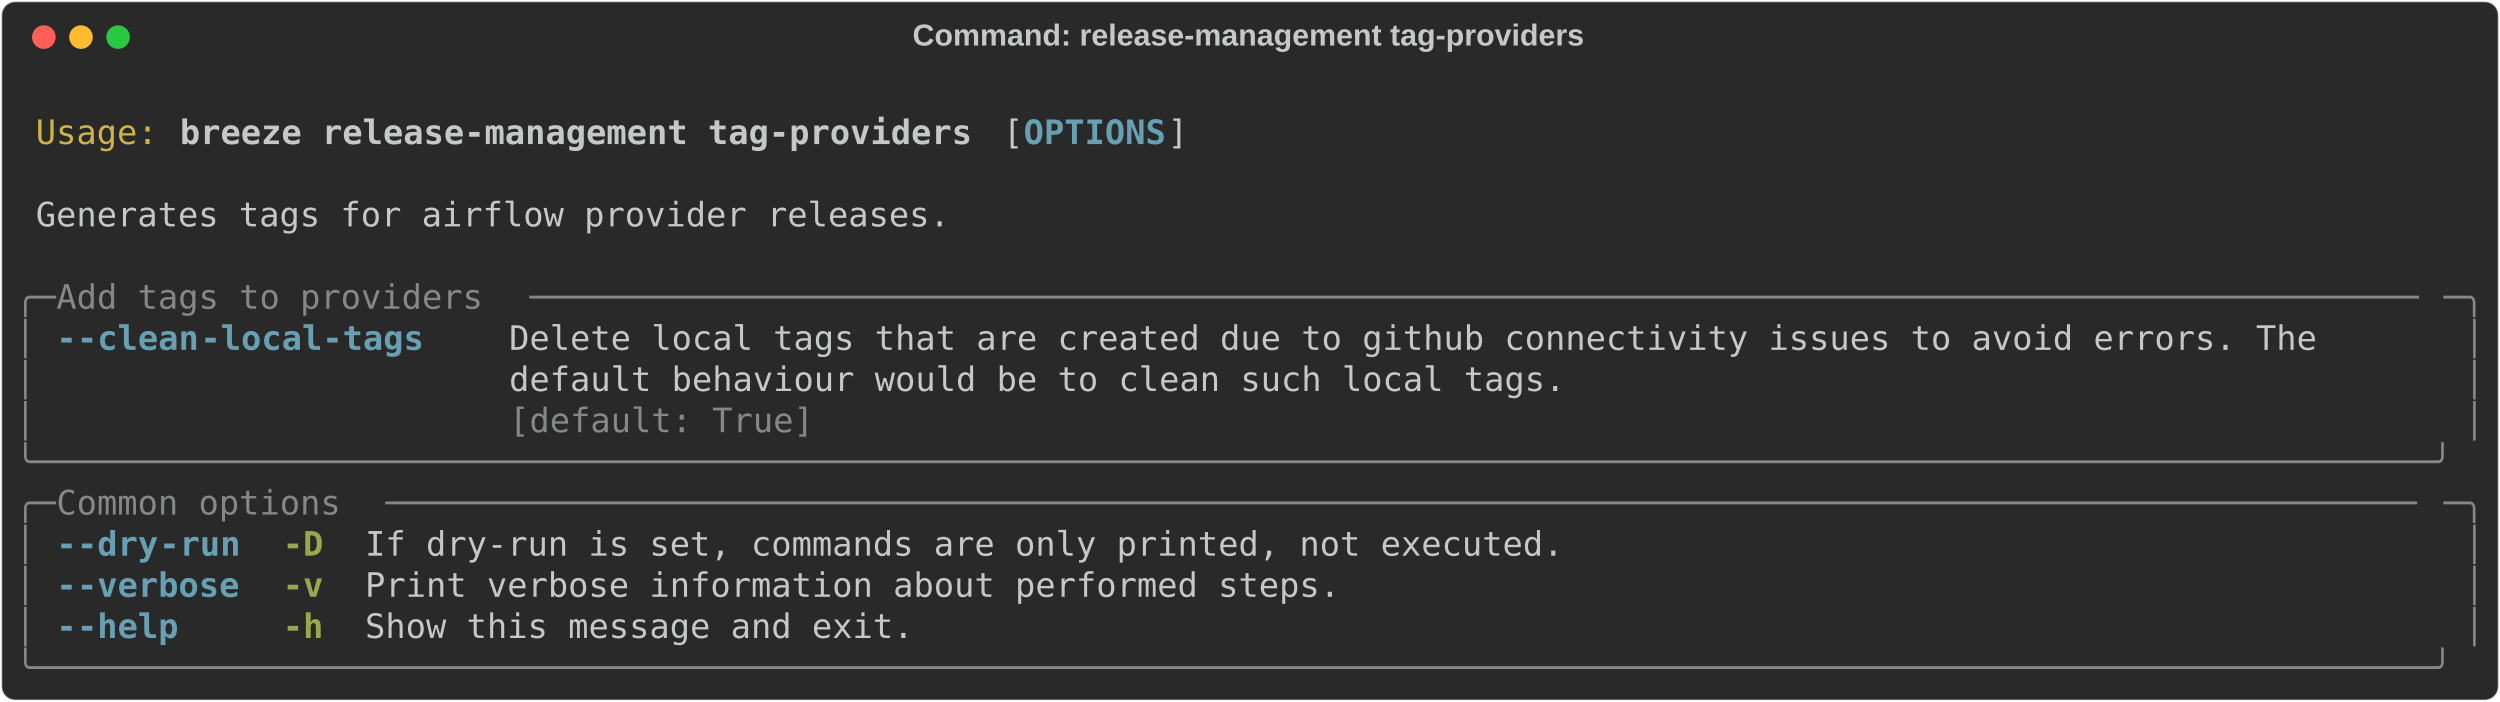
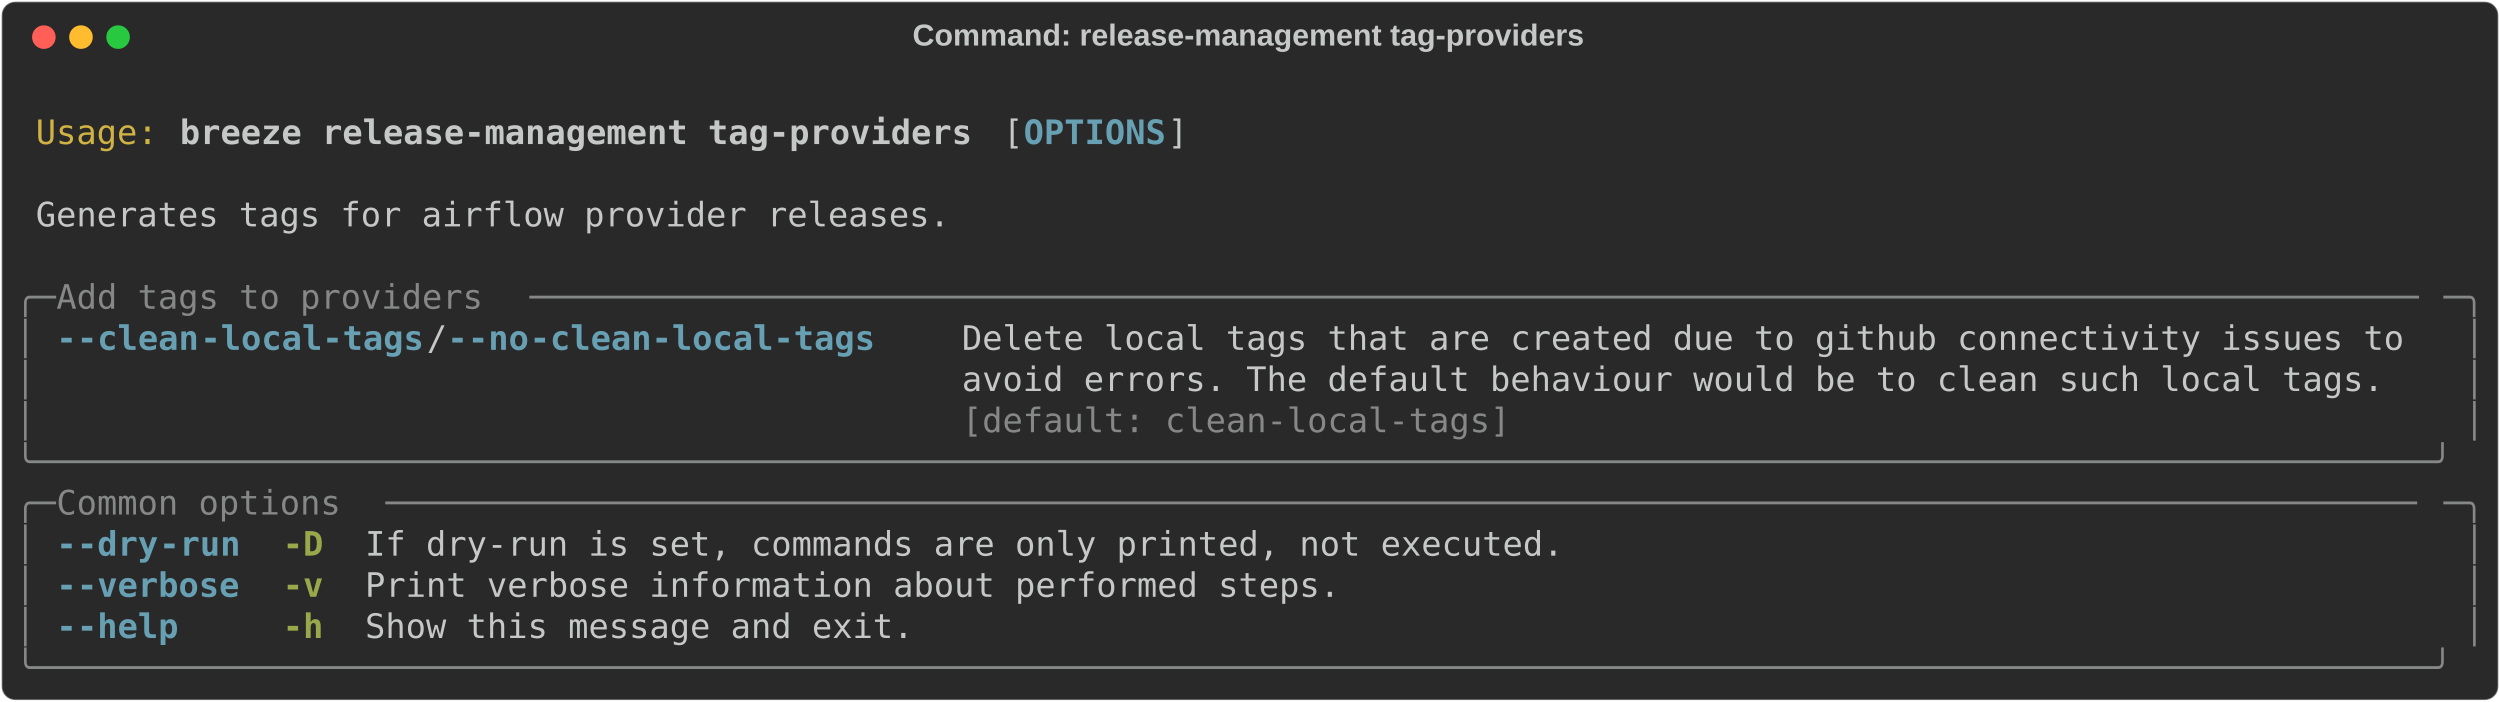
<svg xmlns="http://www.w3.org/2000/svg" class="rich-terminal" viewBox="0 0 1482 416.0">
  <style>

    @font-face {
        font-family: "Fira Code";
        src: local("FiraCode-Regular"),
                url("https://cdnjs.cloudflare.com/ajax/libs/firacode/6.2.0/woff2/FiraCode-Regular.woff2") format("woff2"),
                url("https://cdnjs.cloudflare.com/ajax/libs/firacode/6.2.0/woff/FiraCode-Regular.woff") format("woff");
        font-style: normal;
        font-weight: 400;
    }
    @font-face {
        font-family: "Fira Code";
        src: local("FiraCode-Bold"),
                url("https://cdnjs.cloudflare.com/ajax/libs/firacode/6.2.0/woff2/FiraCode-Bold.woff2") format("woff2"),
                url("https://cdnjs.cloudflare.com/ajax/libs/firacode/6.2.0/woff/FiraCode-Bold.woff") format("woff");
        font-style: bold;
        font-weight: 700;
    }

    .breeze-release-management-tag-providers-matrix {
        font-family: Fira Code, monospace;
        font-size: 20px;
        line-height: 24.4px;
        font-variant-east-asian: full-width;
    }

    .breeze-release-management-tag-providers-title {
        font-size: 18px;
        font-weight: bold;
        font-family: arial;
    }

    .breeze-release-management-tag-providers-r1 { fill: #c5c8c6 }
.breeze-release-management-tag-providers-r2 { fill: #d0b344 }
.breeze-release-management-tag-providers-r3 { fill: #c5c8c6;font-weight: bold }
.breeze-release-management-tag-providers-r4 { fill: #68a0b3;font-weight: bold }
.breeze-release-management-tag-providers-r5 { fill: #868887 }
.breeze-release-management-tag-providers-r6 { fill: #98a84b;font-weight: bold }
    </style>
  <defs>
    <clipPath id="breeze-release-management-tag-providers-clip-terminal">
      <rect x="0" y="0" width="1463.0" height="365.0" />
    </clipPath>
    <clipPath id="breeze-release-management-tag-providers-line-0">
      <rect x="0" y="1.5" width="1464" height="24.65" />
    </clipPath>
    <clipPath id="breeze-release-management-tag-providers-line-1">
      <rect x="0" y="25.9" width="1464" height="24.65" />
    </clipPath>
    <clipPath id="breeze-release-management-tag-providers-line-2">
      <rect x="0" y="50.3" width="1464" height="24.65" />
    </clipPath>
    <clipPath id="breeze-release-management-tag-providers-line-3">
      <rect x="0" y="74.7" width="1464" height="24.65" />
    </clipPath>
    <clipPath id="breeze-release-management-tag-providers-line-4">
      <rect x="0" y="99.1" width="1464" height="24.65" />
    </clipPath>
    <clipPath id="breeze-release-management-tag-providers-line-5">
      <rect x="0" y="123.5" width="1464" height="24.65" />
    </clipPath>
    <clipPath id="breeze-release-management-tag-providers-line-6">
      <rect x="0" y="147.9" width="1464" height="24.65" />
    </clipPath>
    <clipPath id="breeze-release-management-tag-providers-line-7">
      <rect x="0" y="172.3" width="1464" height="24.65" />
    </clipPath>
    <clipPath id="breeze-release-management-tag-providers-line-8">
      <rect x="0" y="196.7" width="1464" height="24.65" />
    </clipPath>
    <clipPath id="breeze-release-management-tag-providers-line-9">
      <rect x="0" y="221.1" width="1464" height="24.65" />
    </clipPath>
    <clipPath id="breeze-release-management-tag-providers-line-10">
      <rect x="0" y="245.5" width="1464" height="24.65" />
    </clipPath>
    <clipPath id="breeze-release-management-tag-providers-line-11">
      <rect x="0" y="269.9" width="1464" height="24.65" />
    </clipPath>
    <clipPath id="breeze-release-management-tag-providers-line-12">
      <rect x="0" y="294.3" width="1464" height="24.65" />
    </clipPath>
    <clipPath id="breeze-release-management-tag-providers-line-13">
      <rect x="0" y="318.7" width="1464" height="24.65" />
    </clipPath>
  </defs>
  <rect fill="#292929" stroke="rgba(255,255,255,0.35)" stroke-width="1" x="1" y="1" width="1480" height="414" rx="8" />
  <text class="breeze-release-management-tag-providers-title" fill="#c5c8c6" text-anchor="middle" x="740" y="27">Command: release-management tag-providers</text>
  <g transform="translate(26,22)">
    <circle cx="0" cy="0" r="7" fill="#ff5f57" />
    <circle cx="22" cy="0" r="7" fill="#febc2e" />
    <circle cx="44" cy="0" r="7" fill="#28c840" />
  </g>
  <g transform="translate(9, 41)" clip-path="url(#breeze-release-management-tag-providers-clip-terminal)">
    <g class="breeze-release-management-tag-providers-matrix">
      <text class="breeze-release-management-tag-providers-r1" x="1464" y="20" textLength="12.2" clip-path="url(#breeze-release-management-tag-providers-line-0)">
</text>
      <text class="breeze-release-management-tag-providers-r2" x="12.2" y="44.4" textLength="73.2" clip-path="url(#breeze-release-management-tag-providers-line-1)">Usage:</text>
      <text class="breeze-release-management-tag-providers-r3" x="97.6" y="44.4" textLength="475.8" clip-path="url(#breeze-release-management-tag-providers-line-1)">breeze release-management tag-providers</text>
      <text class="breeze-release-management-tag-providers-r1" x="585.6" y="44.4" textLength="12.2" clip-path="url(#breeze-release-management-tag-providers-line-1)">[</text>
      <text class="breeze-release-management-tag-providers-r4" x="597.8" y="44.4" textLength="85.4" clip-path="url(#breeze-release-management-tag-providers-line-1)">OPTIONS</text>
      <text class="breeze-release-management-tag-providers-r1" x="683.2" y="44.4" textLength="12.2" clip-path="url(#breeze-release-management-tag-providers-line-1)">]</text>
      <text class="breeze-release-management-tag-providers-r1" x="1464" y="44.4" textLength="12.2" clip-path="url(#breeze-release-management-tag-providers-line-1)">
</text>
      <text class="breeze-release-management-tag-providers-r1" x="1464" y="68.8" textLength="12.2" clip-path="url(#breeze-release-management-tag-providers-line-2)">
</text>
      <text class="breeze-release-management-tag-providers-r1" x="12.2" y="93.2" textLength="549" clip-path="url(#breeze-release-management-tag-providers-line-3)">Generates tags for airflow provider releases.</text>
      <text class="breeze-release-management-tag-providers-r1" x="1464" y="93.2" textLength="12.2" clip-path="url(#breeze-release-management-tag-providers-line-3)">
</text>
      <text class="breeze-release-management-tag-providers-r1" x="1464" y="117.6" textLength="12.2" clip-path="url(#breeze-release-management-tag-providers-line-4)">
</text>
      <text class="breeze-release-management-tag-providers-r5" x="0" y="142" textLength="24.4" clip-path="url(#breeze-release-management-tag-providers-line-5)">╭─</text>
      <text class="breeze-release-management-tag-providers-r5" x="24.4" y="142" textLength="280.6" clip-path="url(#breeze-release-management-tag-providers-line-5)"> Add tags to providers </text>
      <text class="breeze-release-management-tag-providers-r5" x="305" y="142" textLength="1134.6" clip-path="url(#breeze-release-management-tag-providers-line-5)">─────────────────────────────────────────────────────────────────────────────────────────────</text>
      <text class="breeze-release-management-tag-providers-r5" x="1439.6" y="142" textLength="24.4" clip-path="url(#breeze-release-management-tag-providers-line-5)">─╮</text>
      <text class="breeze-release-management-tag-providers-r1" x="1464" y="142" textLength="12.2" clip-path="url(#breeze-release-management-tag-providers-line-5)">
</text>
      <text class="breeze-release-management-tag-providers-r5" x="0" y="166.4" textLength="12.2" clip-path="url(#breeze-release-management-tag-providers-line-6)">│</text>
      <text class="breeze-release-management-tag-providers-r4" x="24.4" y="166.4" textLength="12.2" clip-path="url(#breeze-release-management-tag-providers-line-6)">-</text>
      <text class="breeze-release-management-tag-providers-r4" x="36.6" y="166.4" textLength="73.2" clip-path="url(#breeze-release-management-tag-providers-line-6)">-clean</text>
      <text class="breeze-release-management-tag-providers-r4" x="109.8" y="166.4" textLength="134.2" clip-path="url(#breeze-release-management-tag-providers-line-6)">-local-tags</text>
-       <text class="breeze-release-management-tag-providers-r1" x="292.8" y="166.4" textLength="1146.8" clip-path="url(#breeze-release-management-tag-providers-line-6)">Delete local tags that are created due to github connectivity issues to avoid errors. The     </text>
+       <text class="breeze-release-management-tag-providers-r1" x="244" y="166.4" textLength="12.2" clip-path="url(#breeze-release-management-tag-providers-line-6)">/</text>
+       <text class="breeze-release-management-tag-providers-r4" x="256.2" y="166.4" textLength="12.2" clip-path="url(#breeze-release-management-tag-providers-line-6)">-</text>
+       <text class="breeze-release-management-tag-providers-r4" x="268.4" y="166.4" textLength="36.6" clip-path="url(#breeze-release-management-tag-providers-line-6)">-no</text>
+       <text class="breeze-release-management-tag-providers-r4" x="305" y="166.4" textLength="207.4" clip-path="url(#breeze-release-management-tag-providers-line-6)">-clean-local-tags</text>
+       <text class="breeze-release-management-tag-providers-r1" x="561.2" y="166.4" textLength="878.4" clip-path="url(#breeze-release-management-tag-providers-line-6)">Delete local tags that are created due to github connectivity issues to </text>
      <text class="breeze-release-management-tag-providers-r5" x="1451.8" y="166.4" textLength="12.2" clip-path="url(#breeze-release-management-tag-providers-line-6)">│</text>
      <text class="breeze-release-management-tag-providers-r1" x="1464" y="166.4" textLength="12.2" clip-path="url(#breeze-release-management-tag-providers-line-6)">
</text>
      <text class="breeze-release-management-tag-providers-r5" x="0" y="190.8" textLength="12.2" clip-path="url(#breeze-release-management-tag-providers-line-7)">│</text>
-       <text class="breeze-release-management-tag-providers-r1" x="292.8" y="190.8" textLength="1146.8" clip-path="url(#breeze-release-management-tag-providers-line-7)">default behaviour would be to clean such local tags.                                          </text>
+       <text class="breeze-release-management-tag-providers-r1" x="561.2" y="190.8" textLength="878.4" clip-path="url(#breeze-release-management-tag-providers-line-7)">avoid errors. The default behaviour would be to clean such local tags.  </text>
      <text class="breeze-release-management-tag-providers-r5" x="1451.8" y="190.8" textLength="12.2" clip-path="url(#breeze-release-management-tag-providers-line-7)">│</text>
      <text class="breeze-release-management-tag-providers-r1" x="1464" y="190.8" textLength="12.2" clip-path="url(#breeze-release-management-tag-providers-line-7)">
</text>
      <text class="breeze-release-management-tag-providers-r5" x="0" y="215.2" textLength="12.2" clip-path="url(#breeze-release-management-tag-providers-line-8)">│</text>
-       <text class="breeze-release-management-tag-providers-r5" x="292.8" y="215.2" textLength="1146.8" clip-path="url(#breeze-release-management-tag-providers-line-8)">[default: True]                                                                               </text>
+       <text class="breeze-release-management-tag-providers-r5" x="561.2" y="215.2" textLength="878.4" clip-path="url(#breeze-release-management-tag-providers-line-8)">[default: clean-local-tags]                                             </text>
      <text class="breeze-release-management-tag-providers-r5" x="1451.8" y="215.2" textLength="12.2" clip-path="url(#breeze-release-management-tag-providers-line-8)">│</text>
      <text class="breeze-release-management-tag-providers-r1" x="1464" y="215.2" textLength="12.2" clip-path="url(#breeze-release-management-tag-providers-line-8)">
</text>
      <text class="breeze-release-management-tag-providers-r5" x="0" y="239.6" textLength="1464" clip-path="url(#breeze-release-management-tag-providers-line-9)">╰──────────────────────────────────────────────────────────────────────────────────────────────────────────────────────╯</text>
      <text class="breeze-release-management-tag-providers-r1" x="1464" y="239.6" textLength="12.2" clip-path="url(#breeze-release-management-tag-providers-line-9)">
</text>
      <text class="breeze-release-management-tag-providers-r5" x="0" y="264" textLength="24.4" clip-path="url(#breeze-release-management-tag-providers-line-10)">╭─</text>
      <text class="breeze-release-management-tag-providers-r5" x="24.4" y="264" textLength="195.2" clip-path="url(#breeze-release-management-tag-providers-line-10)"> Common options </text>
      <text class="breeze-release-management-tag-providers-r5" x="219.6" y="264" textLength="1220" clip-path="url(#breeze-release-management-tag-providers-line-10)">────────────────────────────────────────────────────────────────────────────────────────────────────</text>
      <text class="breeze-release-management-tag-providers-r5" x="1439.6" y="264" textLength="24.4" clip-path="url(#breeze-release-management-tag-providers-line-10)">─╮</text>
      <text class="breeze-release-management-tag-providers-r1" x="1464" y="264" textLength="12.2" clip-path="url(#breeze-release-management-tag-providers-line-10)">
</text>
      <text class="breeze-release-management-tag-providers-r5" x="0" y="288.4" textLength="12.2" clip-path="url(#breeze-release-management-tag-providers-line-11)">│</text>
      <text class="breeze-release-management-tag-providers-r4" x="24.4" y="288.4" textLength="12.2" clip-path="url(#breeze-release-management-tag-providers-line-11)">-</text>
      <text class="breeze-release-management-tag-providers-r4" x="36.6" y="288.4" textLength="48.8" clip-path="url(#breeze-release-management-tag-providers-line-11)">-dry</text>
      <text class="breeze-release-management-tag-providers-r4" x="85.4" y="288.4" textLength="48.8" clip-path="url(#breeze-release-management-tag-providers-line-11)">-run</text>
      <text class="breeze-release-management-tag-providers-r6" x="158.6" y="288.4" textLength="24.4" clip-path="url(#breeze-release-management-tag-providers-line-11)">-D</text>
      <text class="breeze-release-management-tag-providers-r1" x="207.4" y="288.4" textLength="719.8" clip-path="url(#breeze-release-management-tag-providers-line-11)">If dry-run is set, commands are only printed, not executed.</text>
      <text class="breeze-release-management-tag-providers-r5" x="1451.8" y="288.4" textLength="12.2" clip-path="url(#breeze-release-management-tag-providers-line-11)">│</text>
      <text class="breeze-release-management-tag-providers-r1" x="1464" y="288.4" textLength="12.2" clip-path="url(#breeze-release-management-tag-providers-line-11)">
</text>
      <text class="breeze-release-management-tag-providers-r5" x="0" y="312.8" textLength="12.2" clip-path="url(#breeze-release-management-tag-providers-line-12)">│</text>
      <text class="breeze-release-management-tag-providers-r4" x="24.4" y="312.8" textLength="12.2" clip-path="url(#breeze-release-management-tag-providers-line-12)">-</text>
      <text class="breeze-release-management-tag-providers-r4" x="36.6" y="312.8" textLength="97.6" clip-path="url(#breeze-release-management-tag-providers-line-12)">-verbose</text>
      <text class="breeze-release-management-tag-providers-r6" x="158.6" y="312.8" textLength="24.4" clip-path="url(#breeze-release-management-tag-providers-line-12)">-v</text>
      <text class="breeze-release-management-tag-providers-r1" x="207.4" y="312.8" textLength="585.6" clip-path="url(#breeze-release-management-tag-providers-line-12)">Print verbose information about performed steps.</text>
      <text class="breeze-release-management-tag-providers-r5" x="1451.8" y="312.8" textLength="12.2" clip-path="url(#breeze-release-management-tag-providers-line-12)">│</text>
      <text class="breeze-release-management-tag-providers-r1" x="1464" y="312.8" textLength="12.2" clip-path="url(#breeze-release-management-tag-providers-line-12)">
</text>
      <text class="breeze-release-management-tag-providers-r5" x="0" y="337.2" textLength="12.2" clip-path="url(#breeze-release-management-tag-providers-line-13)">│</text>
      <text class="breeze-release-management-tag-providers-r4" x="24.4" y="337.2" textLength="12.2" clip-path="url(#breeze-release-management-tag-providers-line-13)">-</text>
      <text class="breeze-release-management-tag-providers-r4" x="36.6" y="337.2" textLength="61" clip-path="url(#breeze-release-management-tag-providers-line-13)">-help</text>
      <text class="breeze-release-management-tag-providers-r6" x="158.6" y="337.2" textLength="24.4" clip-path="url(#breeze-release-management-tag-providers-line-13)">-h</text>
      <text class="breeze-release-management-tag-providers-r1" x="207.4" y="337.2" textLength="329.4" clip-path="url(#breeze-release-management-tag-providers-line-13)">Show this message and exit.</text>
      <text class="breeze-release-management-tag-providers-r5" x="1451.8" y="337.2" textLength="12.2" clip-path="url(#breeze-release-management-tag-providers-line-13)">│</text>
      <text class="breeze-release-management-tag-providers-r1" x="1464" y="337.2" textLength="12.2" clip-path="url(#breeze-release-management-tag-providers-line-13)">
</text>
      <text class="breeze-release-management-tag-providers-r5" x="0" y="361.6" textLength="1464" clip-path="url(#breeze-release-management-tag-providers-line-14)">╰──────────────────────────────────────────────────────────────────────────────────────────────────────────────────────╯</text>
      <text class="breeze-release-management-tag-providers-r1" x="1464" y="361.6" textLength="12.2" clip-path="url(#breeze-release-management-tag-providers-line-14)">
</text>
    </g>
  </g>
</svg>
